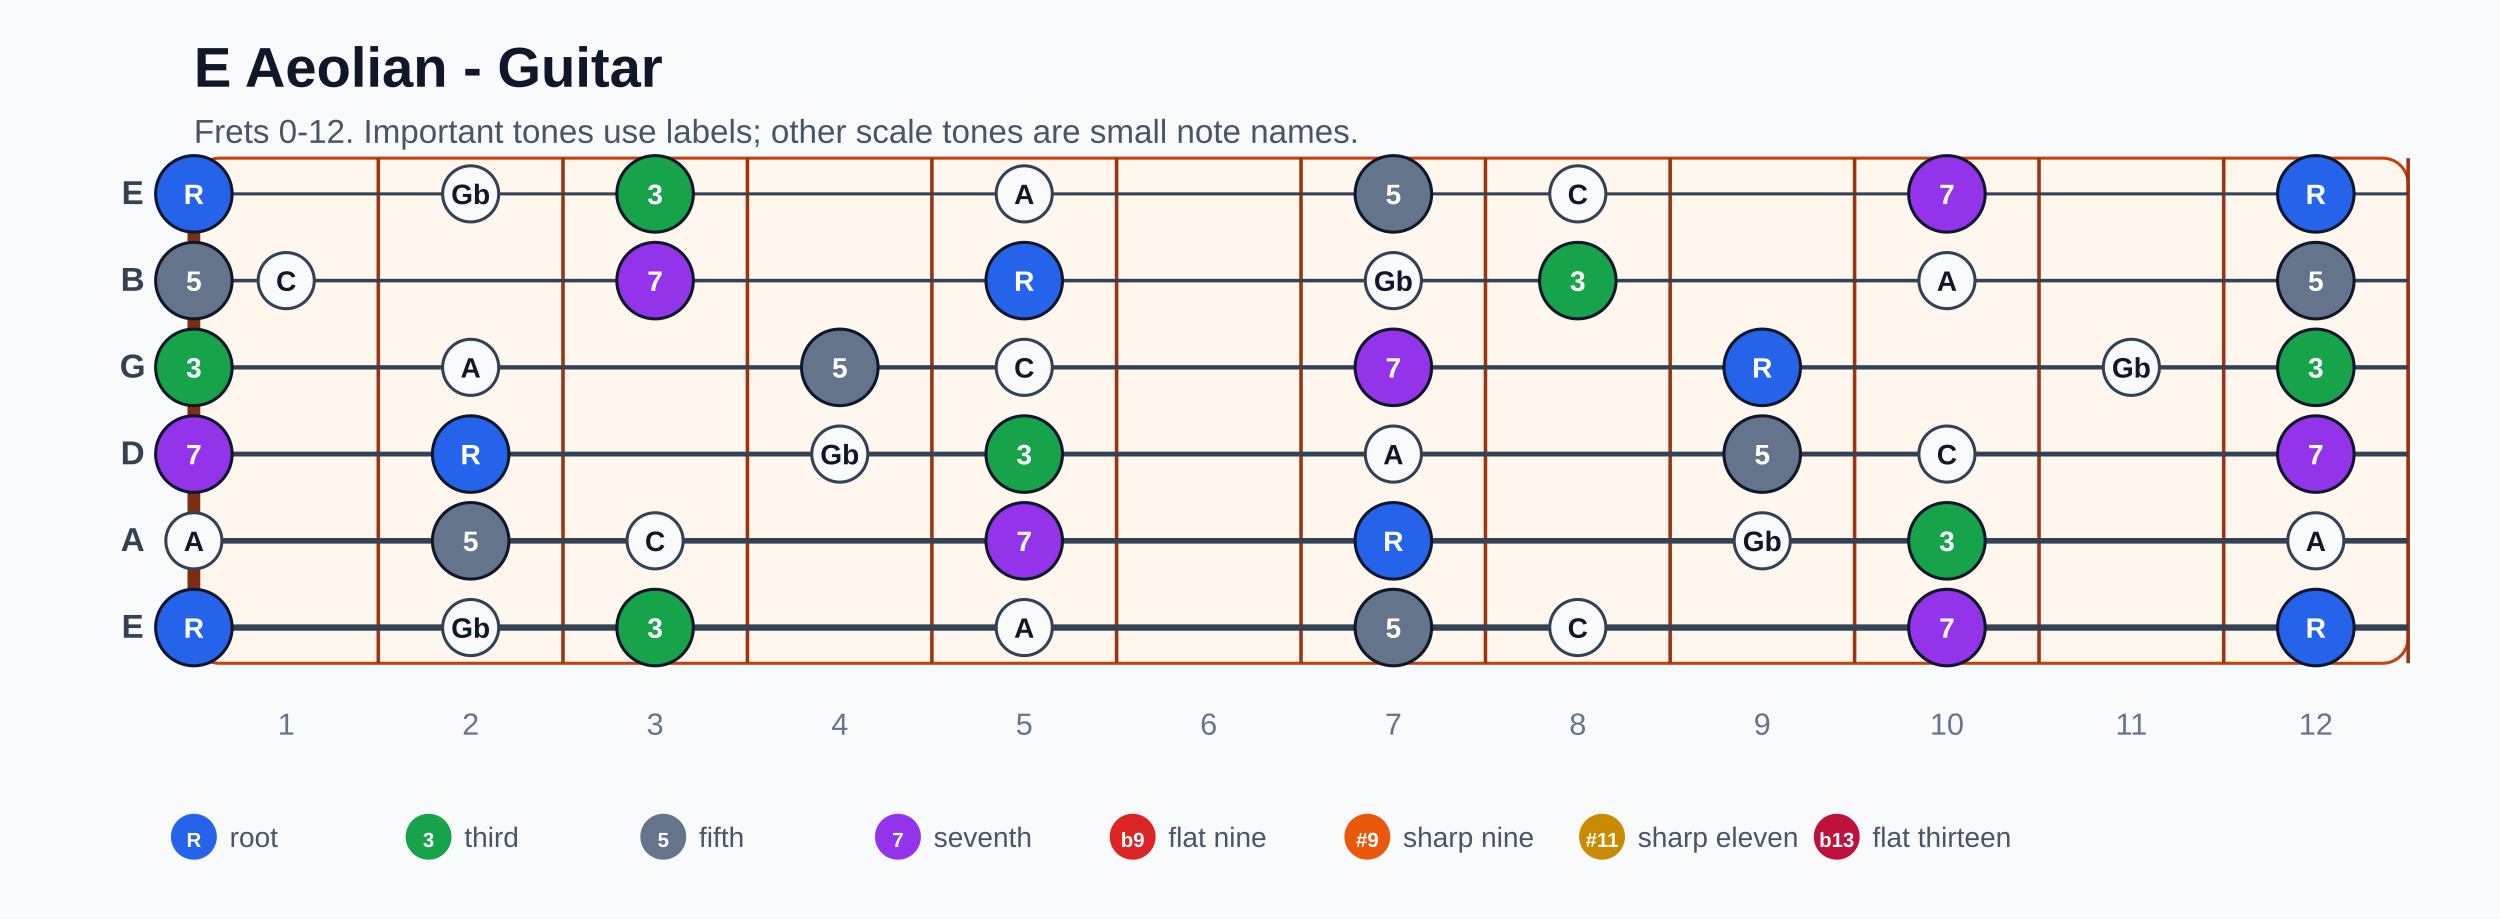
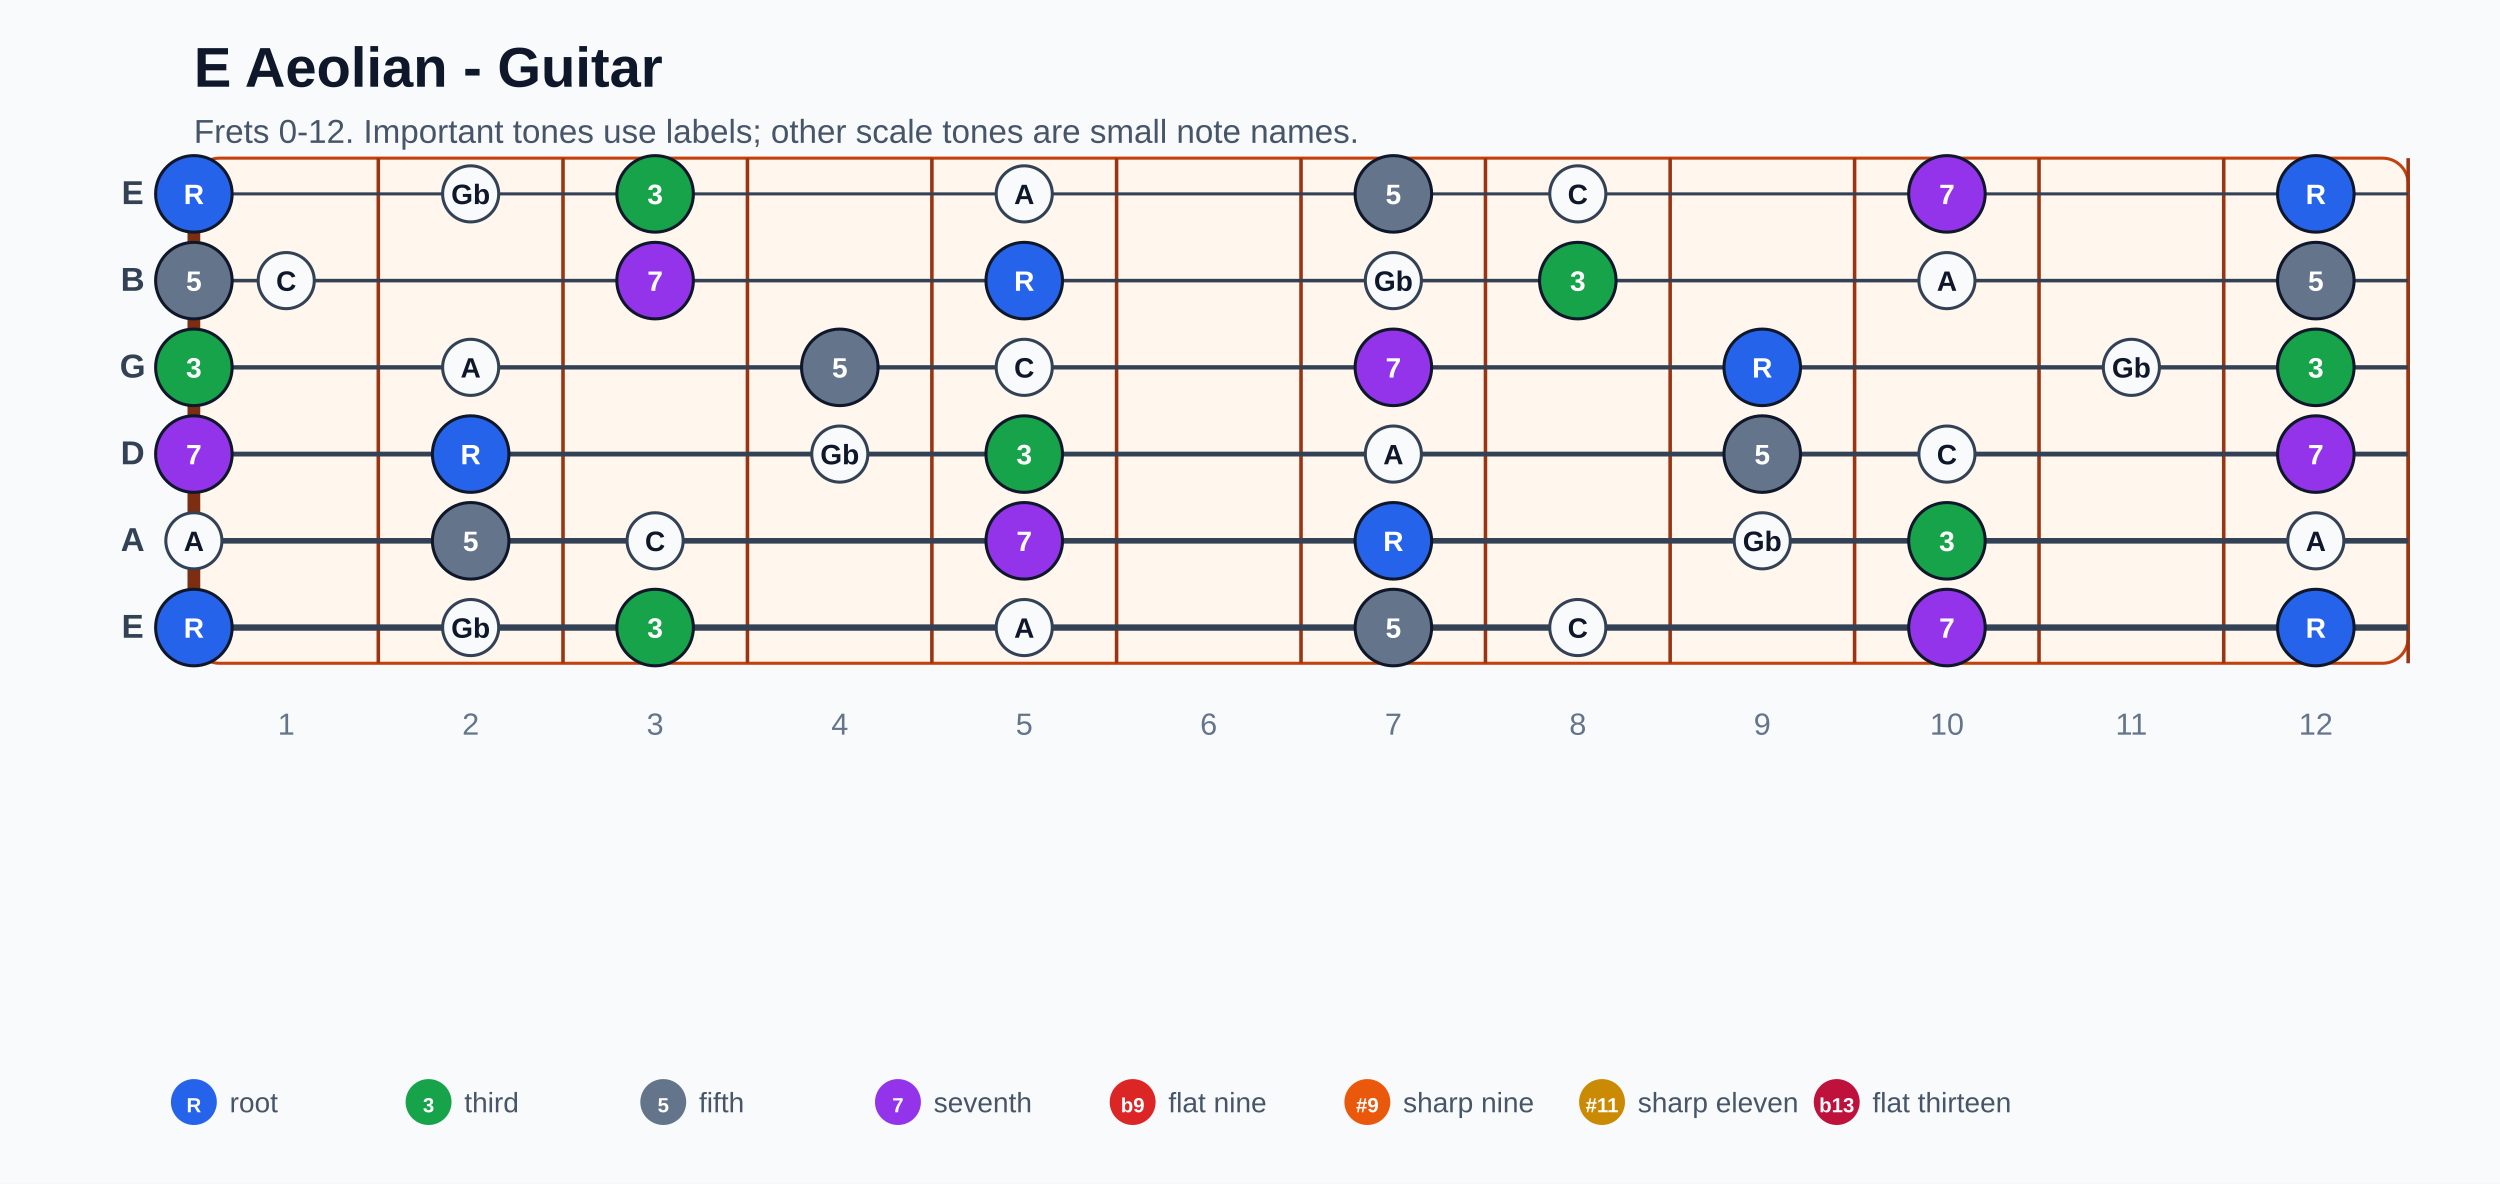
- <svg xmlns="http://www.w3.org/2000/svg" width="980" height="360" viewBox="0 0 980 360">
+ <svg xmlns="http://www.w3.org/2000/svg" width="980" height="464" viewBox="0 0 980 464">
  <rect width="100%" height="100%" fill="#f8fafc" />
  <text x="76" y="34" font-family="Arial, sans-serif" font-size="22" font-weight="700" fill="#0f172a">E Aeolian - Guitar</text>
  <text x="76" y="56" font-family="Arial, sans-serif" font-size="13" fill="#475569">Frets 0-12. Important tones use labels; other scale tones are small note names.</text>
  <rect x="76" y="62" width="868" height="198" rx="10" fill="#fff7ed" stroke="#c2410c" stroke-width="1.2" />
  <line x1="76.0" y1="62" x2="76.0" y2="260" stroke="#7c2d12" stroke-width="5" />
  <line x1="148.3" y1="62" x2="148.3" y2="260" stroke="#9a3412" stroke-width="1.4" />
  <text x="112.2" y="288" text-anchor="middle" font-family="Arial, sans-serif" font-size="12" fill="#64748b">1</text>
  <line x1="220.7" y1="62" x2="220.7" y2="260" stroke="#9a3412" stroke-width="1.4" />
  <text x="184.5" y="288" text-anchor="middle" font-family="Arial, sans-serif" font-size="12" fill="#64748b">2</text>
  <line x1="293.0" y1="62" x2="293.0" y2="260" stroke="#9a3412" stroke-width="1.4" />
  <text x="256.8" y="288" text-anchor="middle" font-family="Arial, sans-serif" font-size="12" fill="#64748b">3</text>
  <line x1="365.3" y1="62" x2="365.3" y2="260" stroke="#9a3412" stroke-width="1.4" />
  <text x="329.2" y="288" text-anchor="middle" font-family="Arial, sans-serif" font-size="12" fill="#64748b">4</text>
  <line x1="437.7" y1="62" x2="437.7" y2="260" stroke="#9a3412" stroke-width="1.4" />
  <text x="401.5" y="288" text-anchor="middle" font-family="Arial, sans-serif" font-size="12" fill="#64748b">5</text>
  <line x1="510.0" y1="62" x2="510.0" y2="260" stroke="#9a3412" stroke-width="1.4" />
  <text x="473.8" y="288" text-anchor="middle" font-family="Arial, sans-serif" font-size="12" fill="#64748b">6</text>
  <line x1="582.3" y1="62" x2="582.3" y2="260" stroke="#9a3412" stroke-width="1.4" />
  <text x="546.2" y="288" text-anchor="middle" font-family="Arial, sans-serif" font-size="12" fill="#64748b">7</text>
  <line x1="654.7" y1="62" x2="654.7" y2="260" stroke="#9a3412" stroke-width="1.4" />
  <text x="618.5" y="288" text-anchor="middle" font-family="Arial, sans-serif" font-size="12" fill="#64748b">8</text>
  <line x1="727.0" y1="62" x2="727.0" y2="260" stroke="#9a3412" stroke-width="1.4" />
  <text x="690.8" y="288" text-anchor="middle" font-family="Arial, sans-serif" font-size="12" fill="#64748b">9</text>
  <line x1="799.3" y1="62" x2="799.3" y2="260" stroke="#9a3412" stroke-width="1.4" />
  <text x="763.2" y="288" text-anchor="middle" font-family="Arial, sans-serif" font-size="12" fill="#64748b">10</text>
  <line x1="871.7" y1="62" x2="871.7" y2="260" stroke="#9a3412" stroke-width="1.4" />
  <text x="835.5" y="288" text-anchor="middle" font-family="Arial, sans-serif" font-size="12" fill="#64748b">11</text>
  <line x1="944.0" y1="62" x2="944.0" y2="260" stroke="#9a3412" stroke-width="1.4" />
  <text x="907.8" y="288" text-anchor="middle" font-family="Arial, sans-serif" font-size="12" fill="#64748b">12</text>
  <line x1="76" y1="76.0" x2="944" y2="76.0" stroke="#334155" stroke-width="1.2" />
  <text x="52" y="80.0" text-anchor="middle" font-family="Arial, sans-serif" font-size="13" font-weight="700" fill="#334155">E</text>
  <circle cx="76.0" cy="76.0" r="15" fill="#2563eb" stroke="#0f172a" stroke-width="1.2" />
  <text x="76.0" y="80.0" text-anchor="middle" font-family="Arial, sans-serif" font-size="11" font-weight="700" fill="#ffffff">R</text>
  <circle cx="184.5" cy="76.0" r="11" fill="#f8fafc" stroke="#334155" stroke-width="1.2" />
  <text x="184.5" y="80.0" text-anchor="middle" font-family="Arial, sans-serif" font-size="11" font-weight="700" fill="#0f172a">Gb</text>
  <circle cx="256.8" cy="76.0" r="15" fill="#16a34a" stroke="#0f172a" stroke-width="1.2" />
  <text x="256.8" y="80.0" text-anchor="middle" font-family="Arial, sans-serif" font-size="11" font-weight="700" fill="#ffffff">3</text>
  <circle cx="401.5" cy="76.0" r="11" fill="#f8fafc" stroke="#334155" stroke-width="1.2" />
  <text x="401.5" y="80.0" text-anchor="middle" font-family="Arial, sans-serif" font-size="11" font-weight="700" fill="#0f172a">A</text>
  <circle cx="546.2" cy="76.0" r="15" fill="#64748b" stroke="#0f172a" stroke-width="1.2" />
  <text x="546.2" y="80.0" text-anchor="middle" font-family="Arial, sans-serif" font-size="11" font-weight="700" fill="#ffffff">5</text>
  <circle cx="618.5" cy="76.0" r="11" fill="#f8fafc" stroke="#334155" stroke-width="1.2" />
  <text x="618.5" y="80.0" text-anchor="middle" font-family="Arial, sans-serif" font-size="11" font-weight="700" fill="#0f172a">C</text>
  <circle cx="763.2" cy="76.0" r="15" fill="#9333ea" stroke="#0f172a" stroke-width="1.2" />
  <text x="763.2" y="80.0" text-anchor="middle" font-family="Arial, sans-serif" font-size="11" font-weight="700" fill="#ffffff">7</text>
  <circle cx="907.8" cy="76.0" r="15" fill="#2563eb" stroke="#0f172a" stroke-width="1.2" />
  <text x="907.8" y="80.0" text-anchor="middle" font-family="Arial, sans-serif" font-size="11" font-weight="700" fill="#ffffff">R</text>
  <line x1="76" y1="110.0" x2="944" y2="110.0" stroke="#334155" stroke-width="1.4" />
  <text x="52" y="114.0" text-anchor="middle" font-family="Arial, sans-serif" font-size="13" font-weight="700" fill="#334155">B</text>
  <circle cx="76.0" cy="110.0" r="15" fill="#64748b" stroke="#0f172a" stroke-width="1.2" />
  <text x="76.0" y="114.0" text-anchor="middle" font-family="Arial, sans-serif" font-size="11" font-weight="700" fill="#ffffff">5</text>
  <circle cx="112.2" cy="110.0" r="11" fill="#f8fafc" stroke="#334155" stroke-width="1.2" />
  <text x="112.2" y="114.0" text-anchor="middle" font-family="Arial, sans-serif" font-size="11" font-weight="700" fill="#0f172a">C</text>
  <circle cx="256.8" cy="110.0" r="15" fill="#9333ea" stroke="#0f172a" stroke-width="1.2" />
  <text x="256.8" y="114.0" text-anchor="middle" font-family="Arial, sans-serif" font-size="11" font-weight="700" fill="#ffffff">7</text>
  <circle cx="401.5" cy="110.0" r="15" fill="#2563eb" stroke="#0f172a" stroke-width="1.2" />
  <text x="401.5" y="114.0" text-anchor="middle" font-family="Arial, sans-serif" font-size="11" font-weight="700" fill="#ffffff">R</text>
  <circle cx="546.2" cy="110.0" r="11" fill="#f8fafc" stroke="#334155" stroke-width="1.2" />
  <text x="546.2" y="114.0" text-anchor="middle" font-family="Arial, sans-serif" font-size="11" font-weight="700" fill="#0f172a">Gb</text>
  <circle cx="618.5" cy="110.0" r="15" fill="#16a34a" stroke="#0f172a" stroke-width="1.2" />
  <text x="618.5" y="114.0" text-anchor="middle" font-family="Arial, sans-serif" font-size="11" font-weight="700" fill="#ffffff">3</text>
  <circle cx="763.2" cy="110.0" r="11" fill="#f8fafc" stroke="#334155" stroke-width="1.2" />
  <text x="763.2" y="114.0" text-anchor="middle" font-family="Arial, sans-serif" font-size="11" font-weight="700" fill="#0f172a">A</text>
  <circle cx="907.8" cy="110.0" r="15" fill="#64748b" stroke="#0f172a" stroke-width="1.2" />
  <text x="907.8" y="114.0" text-anchor="middle" font-family="Arial, sans-serif" font-size="11" font-weight="700" fill="#ffffff">5</text>
  <line x1="76" y1="144.0" x2="944" y2="144.0" stroke="#334155" stroke-width="1.7" />
  <text x="52" y="148.0" text-anchor="middle" font-family="Arial, sans-serif" font-size="13" font-weight="700" fill="#334155">G</text>
  <circle cx="76.0" cy="144.0" r="15" fill="#16a34a" stroke="#0f172a" stroke-width="1.2" />
  <text x="76.0" y="148.0" text-anchor="middle" font-family="Arial, sans-serif" font-size="11" font-weight="700" fill="#ffffff">3</text>
  <circle cx="184.5" cy="144.0" r="11" fill="#f8fafc" stroke="#334155" stroke-width="1.2" />
  <text x="184.5" y="148.0" text-anchor="middle" font-family="Arial, sans-serif" font-size="11" font-weight="700" fill="#0f172a">A</text>
  <circle cx="329.2" cy="144.0" r="15" fill="#64748b" stroke="#0f172a" stroke-width="1.2" />
  <text x="329.2" y="148.0" text-anchor="middle" font-family="Arial, sans-serif" font-size="11" font-weight="700" fill="#ffffff">5</text>
  <circle cx="401.5" cy="144.0" r="11" fill="#f8fafc" stroke="#334155" stroke-width="1.2" />
  <text x="401.5" y="148.0" text-anchor="middle" font-family="Arial, sans-serif" font-size="11" font-weight="700" fill="#0f172a">C</text>
  <circle cx="546.2" cy="144.0" r="15" fill="#9333ea" stroke="#0f172a" stroke-width="1.2" />
  <text x="546.2" y="148.0" text-anchor="middle" font-family="Arial, sans-serif" font-size="11" font-weight="700" fill="#ffffff">7</text>
  <circle cx="690.8" cy="144.0" r="15" fill="#2563eb" stroke="#0f172a" stroke-width="1.2" />
  <text x="690.8" y="148.0" text-anchor="middle" font-family="Arial, sans-serif" font-size="11" font-weight="700" fill="#ffffff">R</text>
  <circle cx="835.5" cy="144.0" r="11" fill="#f8fafc" stroke="#334155" stroke-width="1.2" />
  <text x="835.5" y="148.0" text-anchor="middle" font-family="Arial, sans-serif" font-size="11" font-weight="700" fill="#0f172a">Gb</text>
  <circle cx="907.8" cy="144.0" r="15" fill="#16a34a" stroke="#0f172a" stroke-width="1.2" />
  <text x="907.8" y="148.0" text-anchor="middle" font-family="Arial, sans-serif" font-size="11" font-weight="700" fill="#ffffff">3</text>
  <line x1="76" y1="178.0" x2="944" y2="178.0" stroke="#334155" stroke-width="1.9" />
  <text x="52" y="182.0" text-anchor="middle" font-family="Arial, sans-serif" font-size="13" font-weight="700" fill="#334155">D</text>
  <circle cx="76.0" cy="178.0" r="15" fill="#9333ea" stroke="#0f172a" stroke-width="1.2" />
  <text x="76.0" y="182.0" text-anchor="middle" font-family="Arial, sans-serif" font-size="11" font-weight="700" fill="#ffffff">7</text>
  <circle cx="184.5" cy="178.0" r="15" fill="#2563eb" stroke="#0f172a" stroke-width="1.2" />
  <text x="184.5" y="182.0" text-anchor="middle" font-family="Arial, sans-serif" font-size="11" font-weight="700" fill="#ffffff">R</text>
  <circle cx="329.2" cy="178.0" r="11" fill="#f8fafc" stroke="#334155" stroke-width="1.2" />
  <text x="329.2" y="182.0" text-anchor="middle" font-family="Arial, sans-serif" font-size="11" font-weight="700" fill="#0f172a">Gb</text>
  <circle cx="401.5" cy="178.0" r="15" fill="#16a34a" stroke="#0f172a" stroke-width="1.2" />
  <text x="401.5" y="182.0" text-anchor="middle" font-family="Arial, sans-serif" font-size="11" font-weight="700" fill="#ffffff">3</text>
  <circle cx="546.2" cy="178.0" r="11" fill="#f8fafc" stroke="#334155" stroke-width="1.2" />
  <text x="546.2" y="182.0" text-anchor="middle" font-family="Arial, sans-serif" font-size="11" font-weight="700" fill="#0f172a">A</text>
  <circle cx="690.8" cy="178.0" r="15" fill="#64748b" stroke="#0f172a" stroke-width="1.2" />
  <text x="690.8" y="182.0" text-anchor="middle" font-family="Arial, sans-serif" font-size="11" font-weight="700" fill="#ffffff">5</text>
  <circle cx="763.2" cy="178.0" r="11" fill="#f8fafc" stroke="#334155" stroke-width="1.2" />
  <text x="763.2" y="182.0" text-anchor="middle" font-family="Arial, sans-serif" font-size="11" font-weight="700" fill="#0f172a">C</text>
  <circle cx="907.8" cy="178.0" r="15" fill="#9333ea" stroke="#0f172a" stroke-width="1.2" />
  <text x="907.8" y="182.0" text-anchor="middle" font-family="Arial, sans-serif" font-size="11" font-weight="700" fill="#ffffff">7</text>
  <line x1="76" y1="212.0" x2="944" y2="212.0" stroke="#334155" stroke-width="2.2" />
  <text x="52" y="216.0" text-anchor="middle" font-family="Arial, sans-serif" font-size="13" font-weight="700" fill="#334155">A</text>
  <circle cx="76.0" cy="212.0" r="11" fill="#f8fafc" stroke="#334155" stroke-width="1.2" />
  <text x="76.0" y="216.0" text-anchor="middle" font-family="Arial, sans-serif" font-size="11" font-weight="700" fill="#0f172a">A</text>
  <circle cx="184.5" cy="212.0" r="15" fill="#64748b" stroke="#0f172a" stroke-width="1.2" />
  <text x="184.5" y="216.0" text-anchor="middle" font-family="Arial, sans-serif" font-size="11" font-weight="700" fill="#ffffff">5</text>
  <circle cx="256.8" cy="212.0" r="11" fill="#f8fafc" stroke="#334155" stroke-width="1.2" />
  <text x="256.8" y="216.0" text-anchor="middle" font-family="Arial, sans-serif" font-size="11" font-weight="700" fill="#0f172a">C</text>
  <circle cx="401.5" cy="212.0" r="15" fill="#9333ea" stroke="#0f172a" stroke-width="1.2" />
  <text x="401.5" y="216.0" text-anchor="middle" font-family="Arial, sans-serif" font-size="11" font-weight="700" fill="#ffffff">7</text>
  <circle cx="546.2" cy="212.0" r="15" fill="#2563eb" stroke="#0f172a" stroke-width="1.2" />
  <text x="546.2" y="216.0" text-anchor="middle" font-family="Arial, sans-serif" font-size="11" font-weight="700" fill="#ffffff">R</text>
  <circle cx="690.8" cy="212.0" r="11" fill="#f8fafc" stroke="#334155" stroke-width="1.2" />
  <text x="690.8" y="216.0" text-anchor="middle" font-family="Arial, sans-serif" font-size="11" font-weight="700" fill="#0f172a">Gb</text>
  <circle cx="763.2" cy="212.0" r="15" fill="#16a34a" stroke="#0f172a" stroke-width="1.2" />
  <text x="763.2" y="216.0" text-anchor="middle" font-family="Arial, sans-serif" font-size="11" font-weight="700" fill="#ffffff">3</text>
  <circle cx="907.8" cy="212.0" r="11" fill="#f8fafc" stroke="#334155" stroke-width="1.2" />
  <text x="907.8" y="216.0" text-anchor="middle" font-family="Arial, sans-serif" font-size="11" font-weight="700" fill="#0f172a">A</text>
  <line x1="76" y1="246.0" x2="944" y2="246.0" stroke="#334155" stroke-width="2.5" />
  <text x="52" y="250.0" text-anchor="middle" font-family="Arial, sans-serif" font-size="13" font-weight="700" fill="#334155">E</text>
  <circle cx="76.0" cy="246.0" r="15" fill="#2563eb" stroke="#0f172a" stroke-width="1.2" />
  <text x="76.0" y="250.0" text-anchor="middle" font-family="Arial, sans-serif" font-size="11" font-weight="700" fill="#ffffff">R</text>
  <circle cx="184.5" cy="246.0" r="11" fill="#f8fafc" stroke="#334155" stroke-width="1.2" />
  <text x="184.5" y="250.0" text-anchor="middle" font-family="Arial, sans-serif" font-size="11" font-weight="700" fill="#0f172a">Gb</text>
  <circle cx="256.8" cy="246.0" r="15" fill="#16a34a" stroke="#0f172a" stroke-width="1.2" />
  <text x="256.8" y="250.0" text-anchor="middle" font-family="Arial, sans-serif" font-size="11" font-weight="700" fill="#ffffff">3</text>
  <circle cx="401.5" cy="246.0" r="11" fill="#f8fafc" stroke="#334155" stroke-width="1.2" />
  <text x="401.5" y="250.0" text-anchor="middle" font-family="Arial, sans-serif" font-size="11" font-weight="700" fill="#0f172a">A</text>
  <circle cx="546.2" cy="246.0" r="15" fill="#64748b" stroke="#0f172a" stroke-width="1.2" />
  <text x="546.2" y="250.0" text-anchor="middle" font-family="Arial, sans-serif" font-size="11" font-weight="700" fill="#ffffff">5</text>
  <circle cx="618.5" cy="246.0" r="11" fill="#f8fafc" stroke="#334155" stroke-width="1.2" />
  <text x="618.5" y="250.0" text-anchor="middle" font-family="Arial, sans-serif" font-size="11" font-weight="700" fill="#0f172a">C</text>
  <circle cx="763.2" cy="246.0" r="15" fill="#9333ea" stroke="#0f172a" stroke-width="1.2" />
  <text x="763.2" y="250.0" text-anchor="middle" font-family="Arial, sans-serif" font-size="11" font-weight="700" fill="#ffffff">7</text>
  <circle cx="907.8" cy="246.0" r="15" fill="#2563eb" stroke="#0f172a" stroke-width="1.2" />
  <text x="907.8" y="250.0" text-anchor="middle" font-family="Arial, sans-serif" font-size="11" font-weight="700" fill="#ffffff">R</text>
-   <circle cx="76" cy="328" r="9" fill="#2563eb" />
-   <text x="76" y="332" text-anchor="middle" font-family="Arial, sans-serif" font-size="8" font-weight="700" fill="#ffffff">R</text>
-   <text x="90" y="332" font-family="Arial, sans-serif" font-size="11" fill="#475569">root</text>
-   <circle cx="168" cy="328" r="9" fill="#16a34a" />
-   <text x="168" y="332" text-anchor="middle" font-family="Arial, sans-serif" font-size="8" font-weight="700" fill="#ffffff">3</text>
-   <text x="182" y="332" font-family="Arial, sans-serif" font-size="11" fill="#475569">third</text>
-   <circle cx="260" cy="328" r="9" fill="#64748b" />
-   <text x="260" y="332" text-anchor="middle" font-family="Arial, sans-serif" font-size="8" font-weight="700" fill="#ffffff">5</text>
-   <text x="274" y="332" font-family="Arial, sans-serif" font-size="11" fill="#475569">fifth</text>
-   <circle cx="352" cy="328" r="9" fill="#9333ea" />
-   <text x="352" y="332" text-anchor="middle" font-family="Arial, sans-serif" font-size="8" font-weight="700" fill="#ffffff">7</text>
-   <text x="366" y="332" font-family="Arial, sans-serif" font-size="11" fill="#475569">seventh</text>
-   <circle cx="444" cy="328" r="9" fill="#dc2626" />
-   <text x="444" y="332" text-anchor="middle" font-family="Arial, sans-serif" font-size="8" font-weight="700" fill="#ffffff">b9</text>
-   <text x="458" y="332" font-family="Arial, sans-serif" font-size="11" fill="#475569">flat nine</text>
-   <circle cx="536" cy="328" r="9" fill="#ea580c" />
-   <text x="536" y="332" text-anchor="middle" font-family="Arial, sans-serif" font-size="8" font-weight="700" fill="#ffffff">#9</text>
-   <text x="550" y="332" font-family="Arial, sans-serif" font-size="11" fill="#475569">sharp nine</text>
-   <circle cx="628" cy="328" r="9" fill="#ca8a04" />
-   <text x="628" y="332" text-anchor="middle" font-family="Arial, sans-serif" font-size="8" font-weight="700" fill="#ffffff">#11</text>
-   <text x="642" y="332" font-family="Arial, sans-serif" font-size="11" fill="#475569">sharp eleven</text>
-   <circle cx="720" cy="328" r="9" fill="#be123c" />
-   <text x="720" y="332" text-anchor="middle" font-family="Arial, sans-serif" font-size="8" font-weight="700" fill="#ffffff">b13</text>
-   <text x="734" y="332" font-family="Arial, sans-serif" font-size="11" fill="#475569">flat thirteen</text>
+   <circle cx="76" cy="432" r="9" fill="#2563eb" />
+   <text x="76" y="436" text-anchor="middle" font-family="Arial, sans-serif" font-size="8" font-weight="700" fill="#ffffff">R</text>
+   <text x="90" y="436" font-family="Arial, sans-serif" font-size="11" fill="#475569">root</text>
+   <circle cx="168" cy="432" r="9" fill="#16a34a" />
+   <text x="168" y="436" text-anchor="middle" font-family="Arial, sans-serif" font-size="8" font-weight="700" fill="#ffffff">3</text>
+   <text x="182" y="436" font-family="Arial, sans-serif" font-size="11" fill="#475569">third</text>
+   <circle cx="260" cy="432" r="9" fill="#64748b" />
+   <text x="260" y="436" text-anchor="middle" font-family="Arial, sans-serif" font-size="8" font-weight="700" fill="#ffffff">5</text>
+   <text x="274" y="436" font-family="Arial, sans-serif" font-size="11" fill="#475569">fifth</text>
+   <circle cx="352" cy="432" r="9" fill="#9333ea" />
+   <text x="352" y="436" text-anchor="middle" font-family="Arial, sans-serif" font-size="8" font-weight="700" fill="#ffffff">7</text>
+   <text x="366" y="436" font-family="Arial, sans-serif" font-size="11" fill="#475569">seventh</text>
+   <circle cx="444" cy="432" r="9" fill="#dc2626" />
+   <text x="444" y="436" text-anchor="middle" font-family="Arial, sans-serif" font-size="8" font-weight="700" fill="#ffffff">b9</text>
+   <text x="458" y="436" font-family="Arial, sans-serif" font-size="11" fill="#475569">flat nine</text>
+   <circle cx="536" cy="432" r="9" fill="#ea580c" />
+   <text x="536" y="436" text-anchor="middle" font-family="Arial, sans-serif" font-size="8" font-weight="700" fill="#ffffff">#9</text>
+   <text x="550" y="436" font-family="Arial, sans-serif" font-size="11" fill="#475569">sharp nine</text>
+   <circle cx="628" cy="432" r="9" fill="#ca8a04" />
+   <text x="628" y="436" text-anchor="middle" font-family="Arial, sans-serif" font-size="8" font-weight="700" fill="#ffffff">#11</text>
+   <text x="642" y="436" font-family="Arial, sans-serif" font-size="11" fill="#475569">sharp eleven</text>
+   <circle cx="720" cy="432" r="9" fill="#be123c" />
+   <text x="720" y="436" text-anchor="middle" font-family="Arial, sans-serif" font-size="8" font-weight="700" fill="#ffffff">b13</text>
+   <text x="734" y="436" font-family="Arial, sans-serif" font-size="11" fill="#475569">flat thirteen</text>
</svg>
